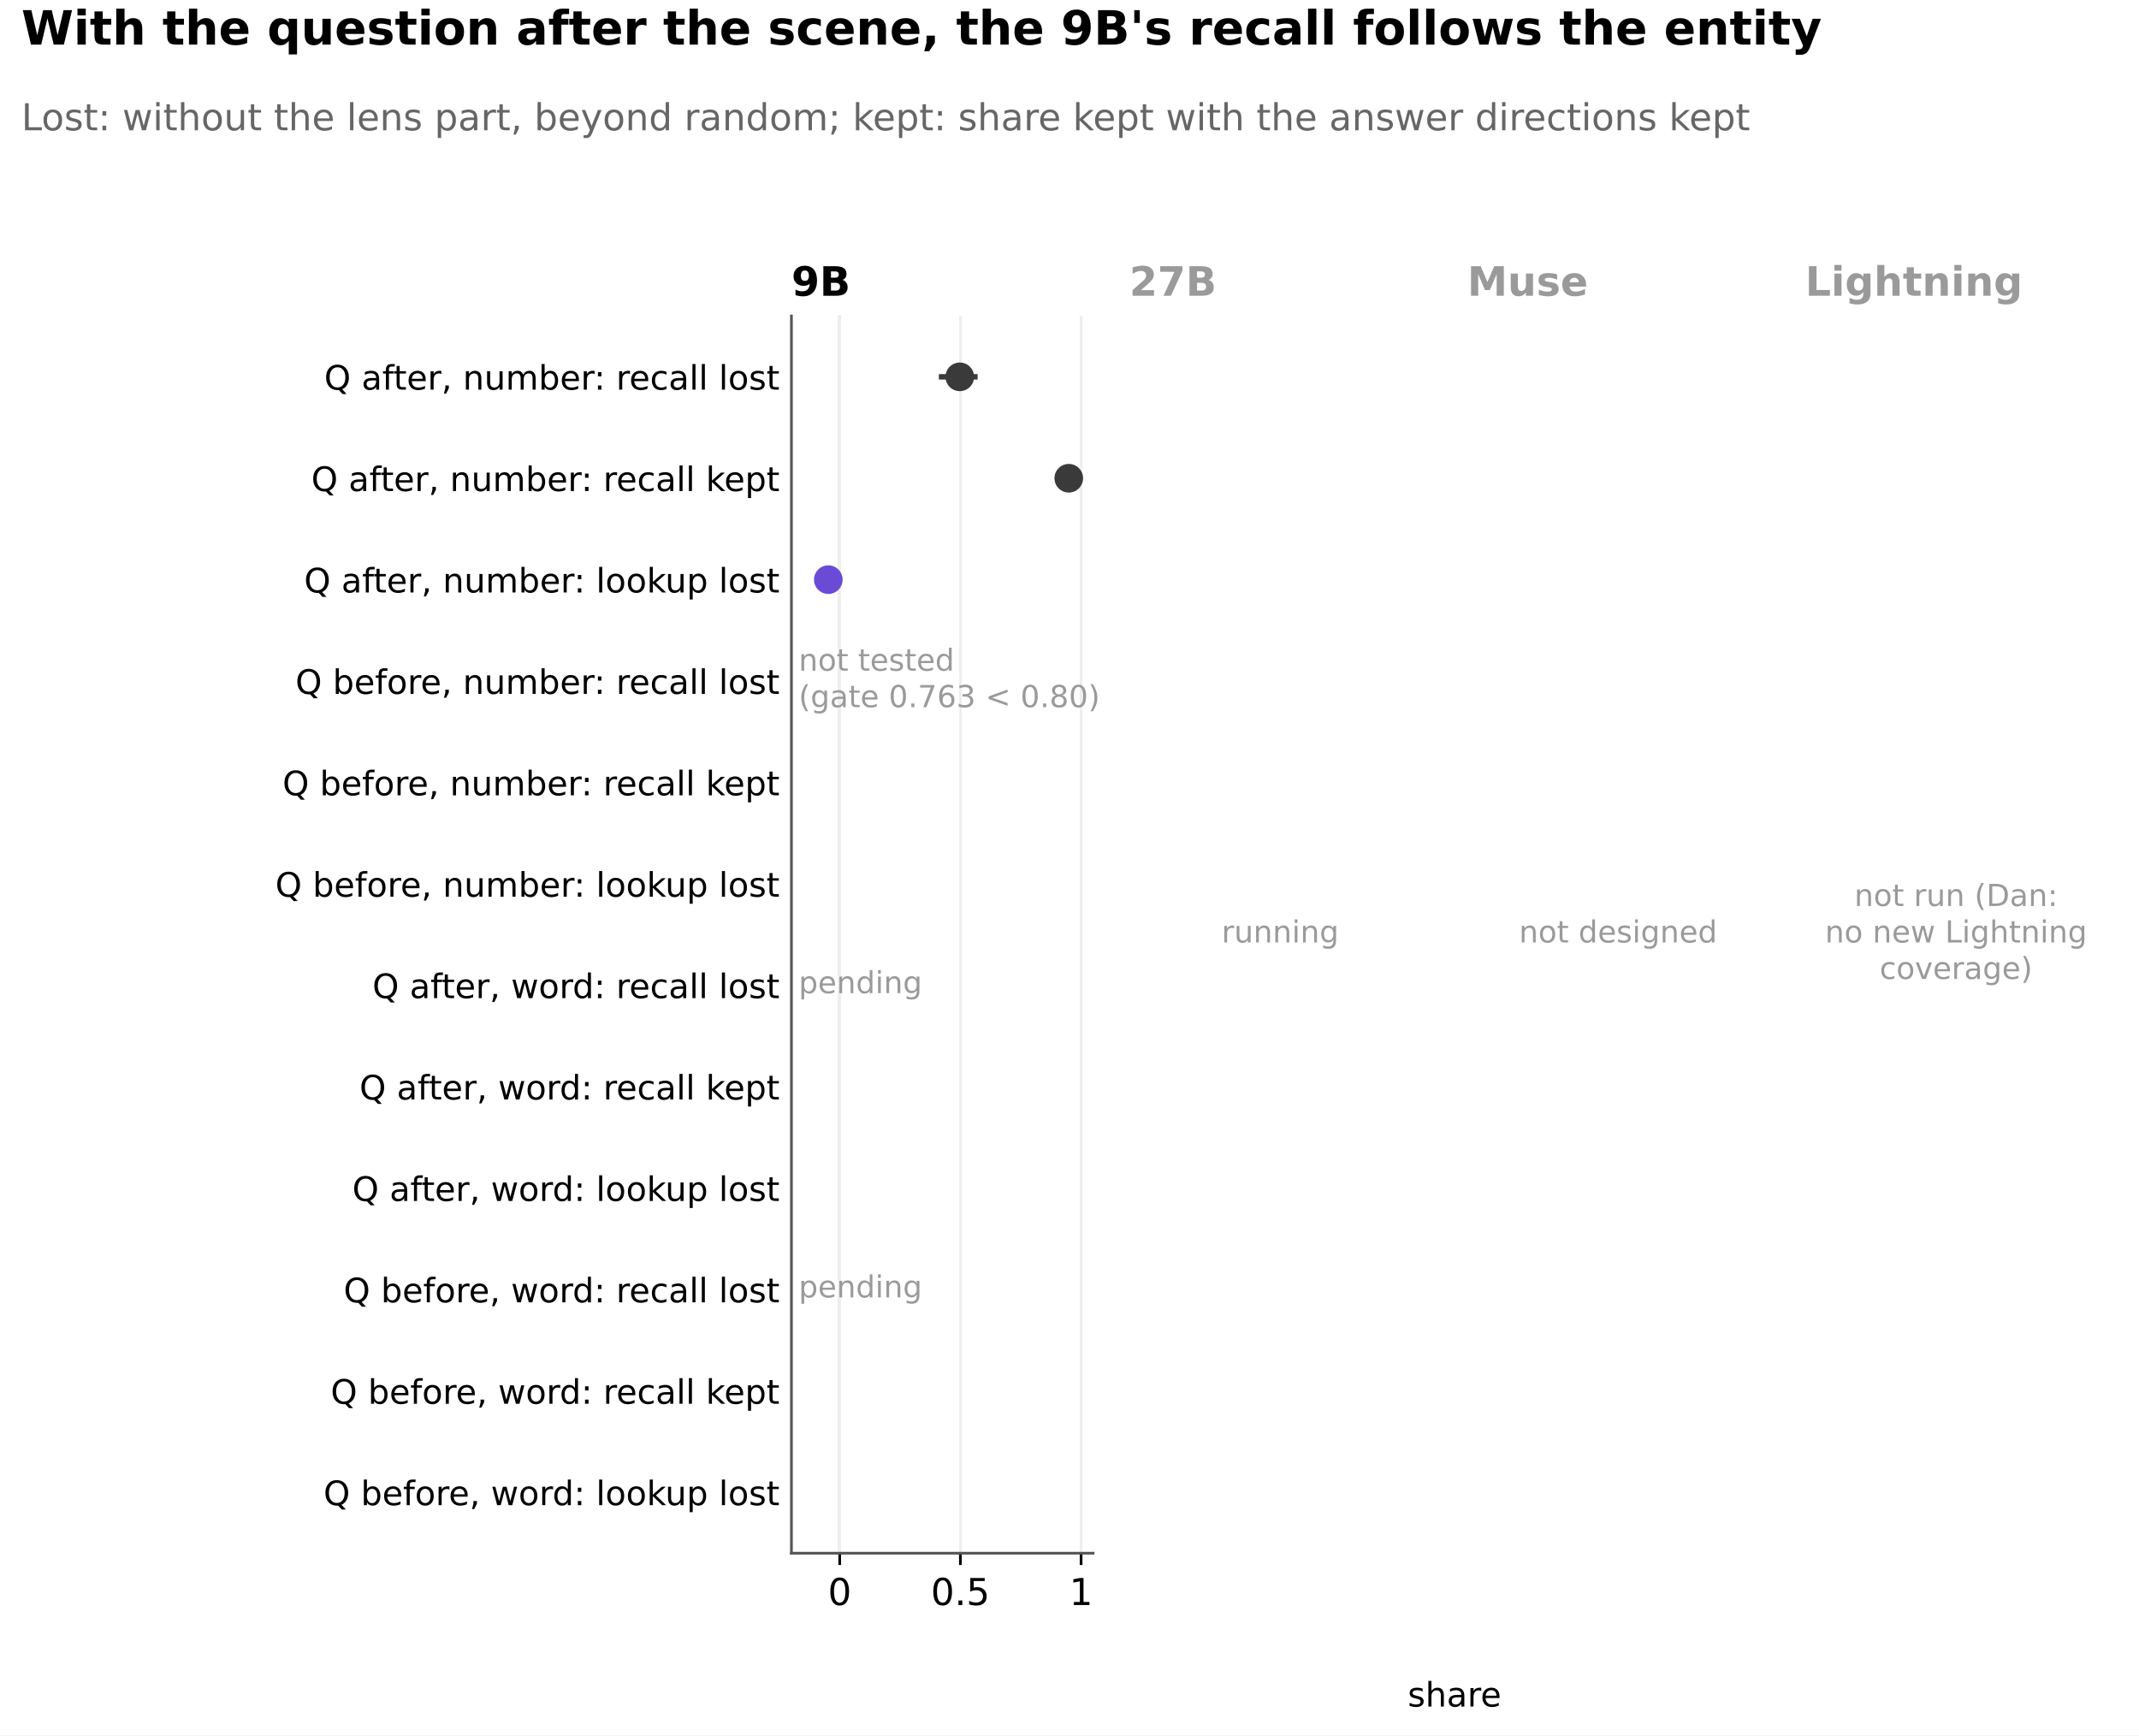
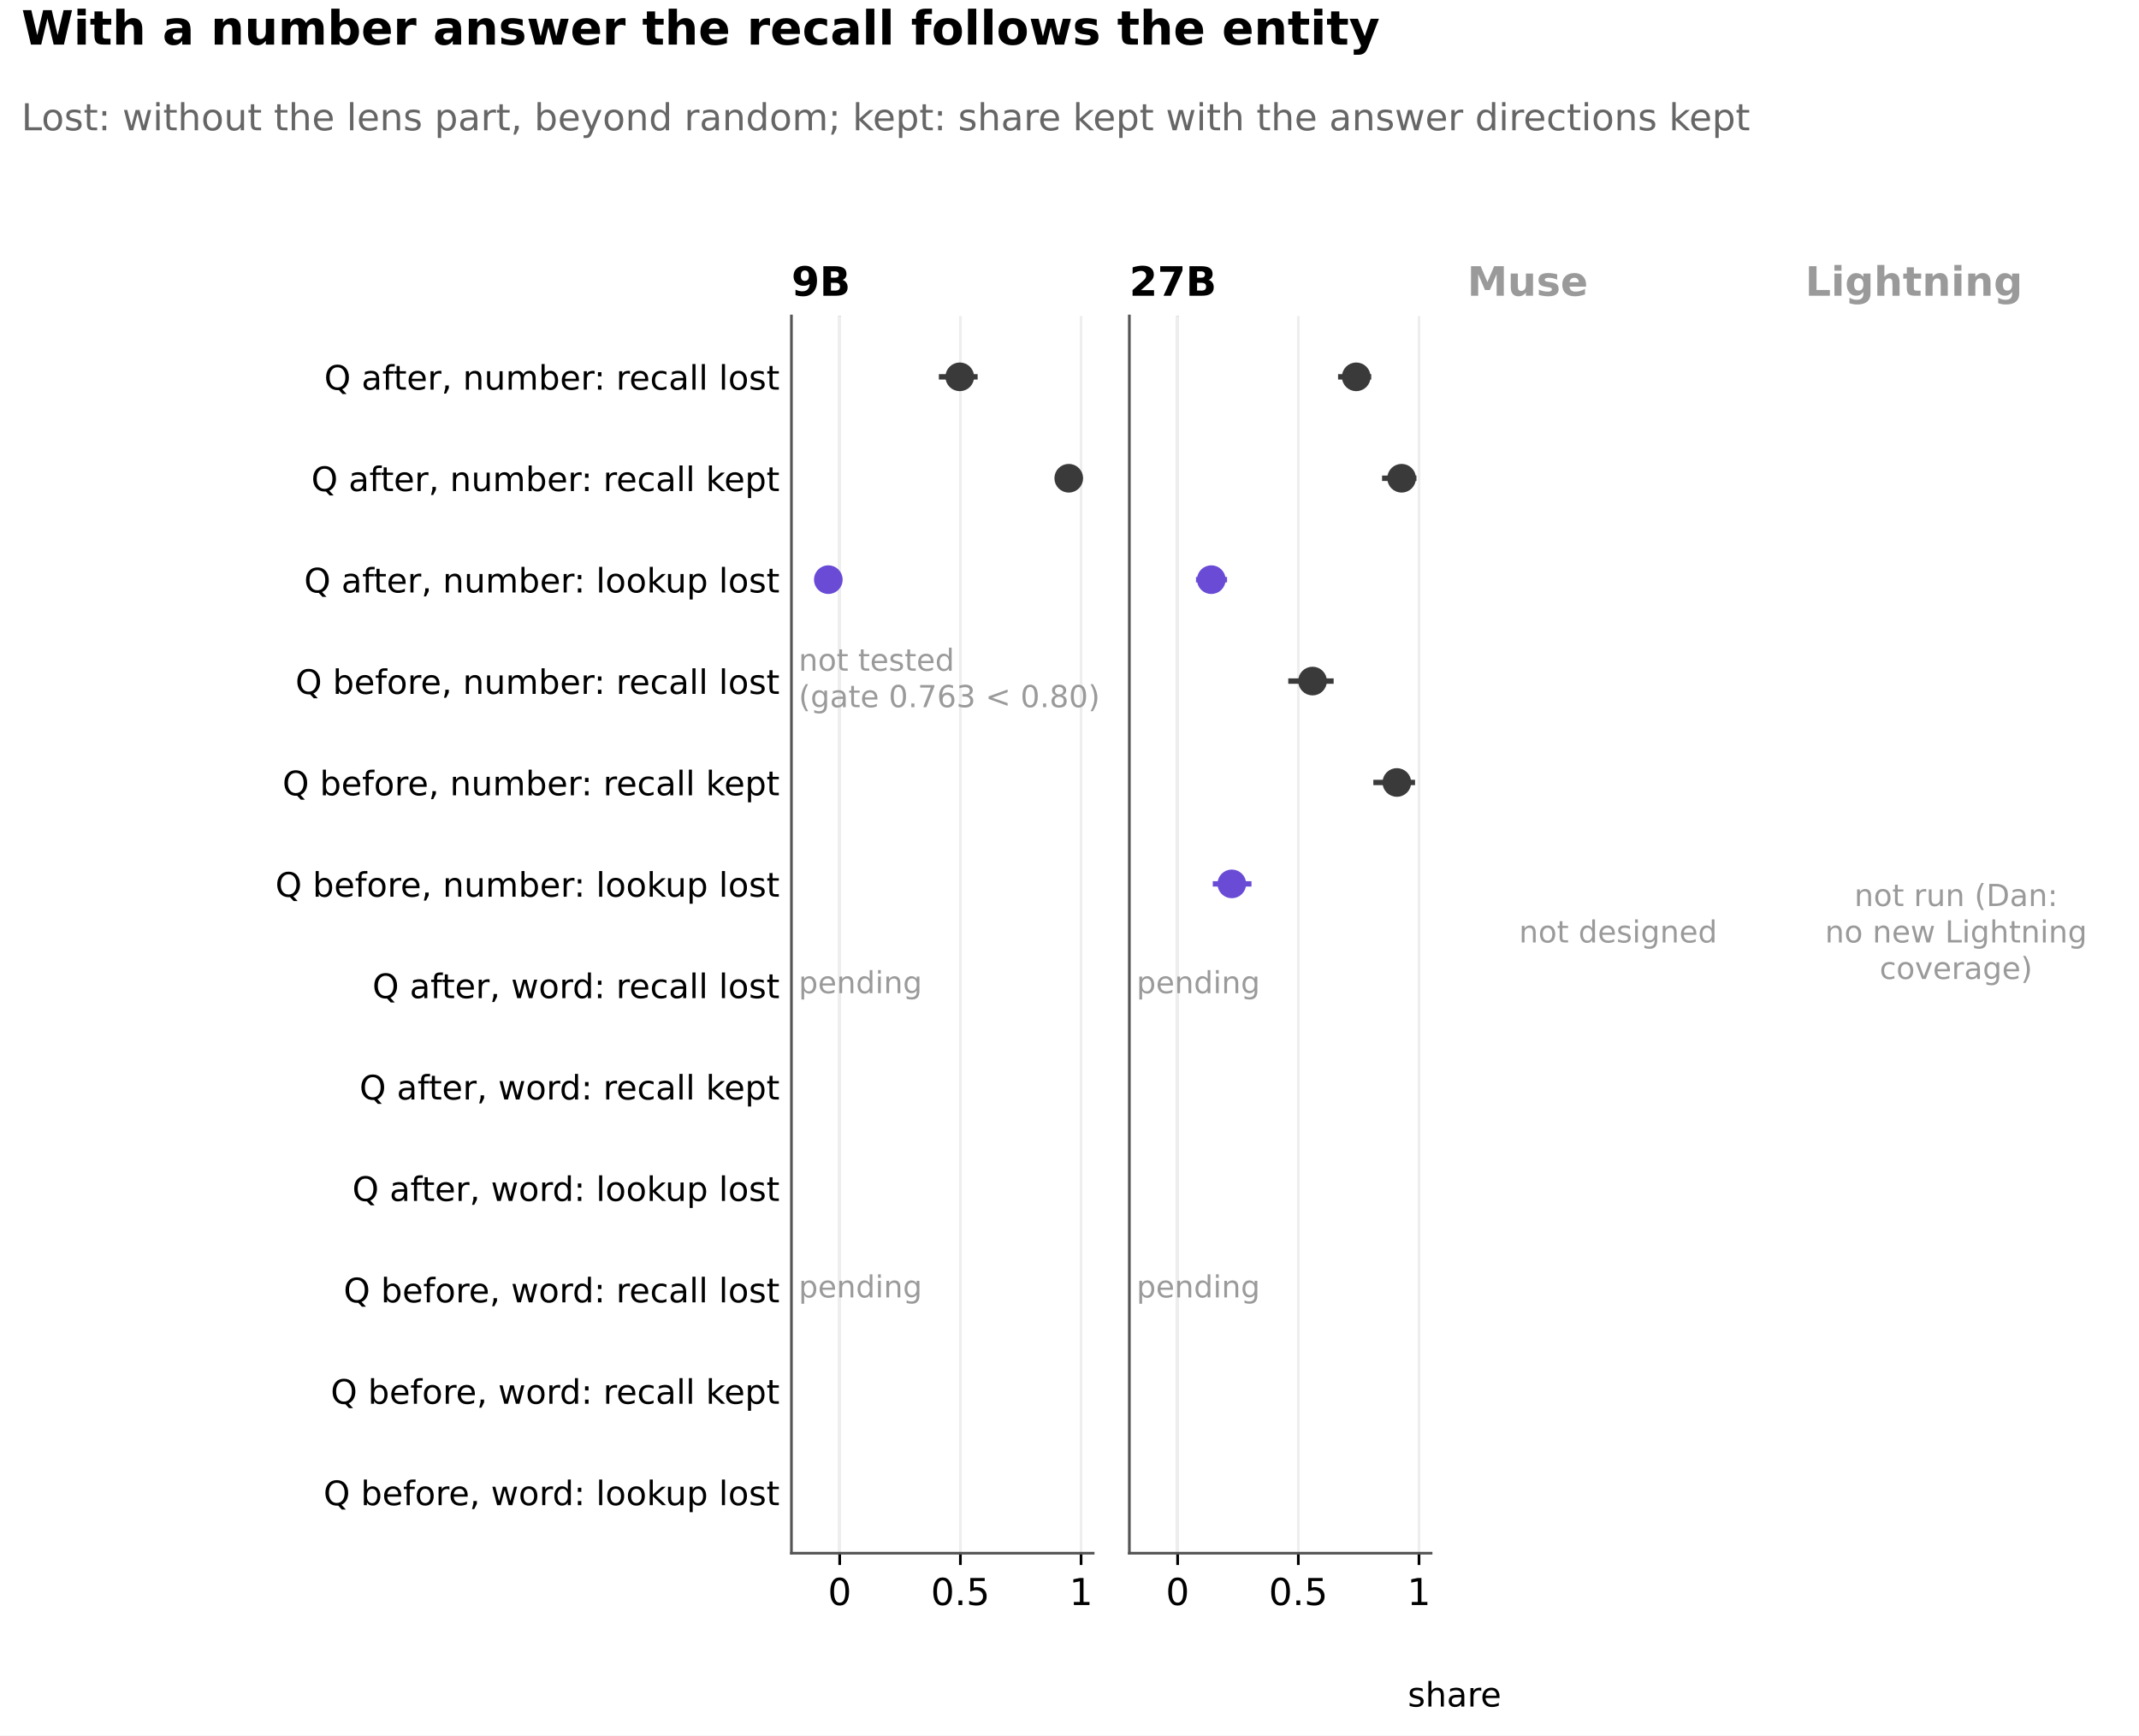
<svg xmlns="http://www.w3.org/2000/svg" xmlns:xlink="http://www.w3.org/1999/xlink" width="633.6pt" height="514.08pt" viewBox="0 0 633.6 514.08" version="1.1">
  <defs>
    <style type="text/css">*{stroke-linejoin: round; stroke-linecap: butt}</style>
  </defs>
  <g id="figure_1">
    <g id="patch_1">
      <path d="M 0 514.08  L 633.6 514.08  L 633.6 0  L 0 0  z " style="fill: #ffffff" />
    </g>
    <g id="axes_1">
      <g id="patch_2">
        <path d="M 234.432 460.08  L 323.804 460.08  L 323.804 93.6  L 234.432 93.6  z " style="fill: #ffffff" />
      </g>
      <g id="line2d_1">
-         <path d="M 248.732 460.08  L 248.732 93.6  " clip-path="url(#pa00c73e5ce)" style="fill: none; stroke: #999999; stroke-width: 0.8; stroke-linecap: square" />
+         <path d="M 248.732 460.08  L 248.732 93.6  " clip-path="url(#p4ed9a139c5)" style="fill: none; stroke: #999999; stroke-width: 0.8; stroke-linecap: square" />
      </g>
      <g id="matplotlib.axis_1">
        <g id="xtick_1">
          <g id="line2d_2">
-             <path d="M 248.732 460.08  L 248.732 93.6  " clip-path="url(#pa00c73e5ce)" style="fill: none; stroke: #eeeeee; stroke-width: 0.8; stroke-linecap: square" />
+             <path d="M 248.732 460.08  L 248.732 93.6  " clip-path="url(#p4ed9a139c5)" style="fill: none; stroke: #eeeeee; stroke-width: 0.8; stroke-linecap: square" />
          </g>
          <g id="line2d_3">
            <defs>
-               <path id="m78a3f6ecc1" d="M 0 0  L 0 3.5  " style="stroke: #000000; stroke-width: 0.8" />
+               <path id="m50a6591487" d="M 0 0  L 0 3.5  " style="stroke: #000000; stroke-width: 0.8" />
            </defs>
            <g>
-               <use xlink:href="#m78a3f6ecc1" x="248.732" y="460.08" style="stroke: #000000; stroke-width: 0.8" />
+               <use xlink:href="#m50a6591487" x="248.732" y="460.08" style="stroke: #000000; stroke-width: 0.8" />
            </g>
          </g>
          <g id="text_1">
            <text style="font-size: 11px; font-family: 'DejaVu Sans'; text-anchor: middle" x="248.732" y="475.437" transform="rotate(-0 248.7316 475.4374)">0</text>
          </g>
        </g>
        <g id="xtick_2">
          <g id="line2d_4">
-             <path d="M 284.481 460.08  L 284.481 93.6  " clip-path="url(#pa00c73e5ce)" style="fill: none; stroke: #eeeeee; stroke-width: 0.8; stroke-linecap: square" />
+             <path d="M 284.481 460.08  L 284.481 93.6  " clip-path="url(#p4ed9a139c5)" style="fill: none; stroke: #eeeeee; stroke-width: 0.8; stroke-linecap: square" />
          </g>
          <g id="line2d_5">
            <g>
-               <use xlink:href="#m78a3f6ecc1" x="284.481" y="460.08" style="stroke: #000000; stroke-width: 0.8" />
+               <use xlink:href="#m50a6591487" x="284.481" y="460.08" style="stroke: #000000; stroke-width: 0.8" />
            </g>
          </g>
          <g id="text_2">
            <text style="font-size: 11px; font-family: 'DejaVu Sans'; text-anchor: middle" x="284.481" y="475.437" transform="rotate(-0 284.4806 475.4374)">0.5</text>
          </g>
        </g>
        <g id="xtick_3">
          <g id="line2d_6">
-             <path d="M 320.23 460.08  L 320.23 93.6  " clip-path="url(#pa00c73e5ce)" style="fill: none; stroke: #eeeeee; stroke-width: 0.8; stroke-linecap: square" />
+             <path d="M 320.23 460.08  L 320.23 93.6  " clip-path="url(#p4ed9a139c5)" style="fill: none; stroke: #eeeeee; stroke-width: 0.8; stroke-linecap: square" />
          </g>
          <g id="line2d_7">
            <g>
-               <use xlink:href="#m78a3f6ecc1" x="320.23" y="460.08" style="stroke: #000000; stroke-width: 0.8" />
+               <use xlink:href="#m50a6591487" x="320.23" y="460.08" style="stroke: #000000; stroke-width: 0.8" />
            </g>
          </g>
          <g id="text_3">
            <text style="font-size: 11px; font-family: 'DejaVu Sans'; text-anchor: middle" x="320.23" y="475.437" transform="rotate(-0 320.2296 475.4374)">1</text>
          </g>
        </g>
      </g>
      <g id="matplotlib.axis_2">
        <g id="ytick_1">
          <g id="line2d_8" />
          <g id="text_4">
            <text style="font-size: 10px; font-family: 'DejaVu Sans'; text-anchor: end" x="230.932" y="115.423" transform="rotate(-0 230.932 115.4228)">Q after, number: recall lost</text>
          </g>
        </g>
        <g id="ytick_2">
          <g id="line2d_9" />
          <g id="text_5">
            <text style="font-size: 10px; font-family: 'DejaVu Sans'; text-anchor: end" x="230.932" y="145.462" transform="rotate(-0 230.932 145.4622)">Q after, number: recall kept</text>
          </g>
        </g>
        <g id="ytick_3">
          <g id="line2d_10" />
          <g id="text_6">
            <text style="font-size: 10px; font-family: 'DejaVu Sans'; text-anchor: end" x="230.932" y="175.502" transform="rotate(-0 230.932 175.5015)">Q after, number: lookup lost</text>
          </g>
        </g>
        <g id="ytick_4">
          <g id="line2d_11" />
          <g id="text_7">
            <text style="font-size: 10px; font-family: 'DejaVu Sans'; text-anchor: end" x="230.932" y="205.541" transform="rotate(-0 230.932 205.5409)">Q before, number: recall lost</text>
          </g>
        </g>
        <g id="ytick_5">
          <g id="line2d_12" />
          <g id="text_8">
            <text style="font-size: 10px; font-family: 'DejaVu Sans'; text-anchor: end" x="230.932" y="235.58" transform="rotate(-0 230.932 235.5802)">Q before, number: recall kept</text>
          </g>
        </g>
        <g id="ytick_6">
          <g id="line2d_13" />
          <g id="text_9">
            <text style="font-size: 10px; font-family: 'DejaVu Sans'; text-anchor: end" x="230.932" y="265.62" transform="rotate(-0 230.932 265.6195)">Q before, number: lookup lost</text>
          </g>
        </g>
        <g id="ytick_7">
          <g id="line2d_14" />
          <g id="text_10">
            <text style="font-size: 10px; font-family: 'DejaVu Sans'; text-anchor: end" x="230.932" y="295.659" transform="rotate(-0 230.932 295.6589)">Q after, word: recall lost</text>
          </g>
        </g>
        <g id="ytick_8">
          <g id="line2d_15" />
          <g id="text_11">
            <text style="font-size: 10px; font-family: 'DejaVu Sans'; text-anchor: end" x="230.932" y="325.698" transform="rotate(-0 230.932 325.6982)">Q after, word: recall kept</text>
          </g>
        </g>
        <g id="ytick_9">
          <g id="line2d_16" />
          <g id="text_12">
            <text style="font-size: 10px; font-family: 'DejaVu Sans'; text-anchor: end" x="230.932" y="355.738" transform="rotate(-0 230.932 355.7376)">Q after, word: lookup lost</text>
          </g>
        </g>
        <g id="ytick_10">
          <g id="line2d_17" />
          <g id="text_13">
            <text style="font-size: 10px; font-family: 'DejaVu Sans'; text-anchor: end" x="230.932" y="385.777" transform="rotate(-0 230.932 385.7769)">Q before, word: recall lost</text>
          </g>
        </g>
        <g id="ytick_11">
          <g id="line2d_18" />
          <g id="text_14">
            <text style="font-size: 10px; font-family: 'DejaVu Sans'; text-anchor: end" x="230.932" y="415.816" transform="rotate(-0 230.932 415.8163)">Q before, word: recall kept</text>
          </g>
        </g>
        <g id="ytick_12">
          <g id="line2d_19" />
          <g id="text_15">
            <text style="font-size: 10px; font-family: 'DejaVu Sans'; text-anchor: end" x="230.932" y="445.856" transform="rotate(-0 230.932 445.8556)">Q before, word: lookup lost</text>
          </g>
        </g>
      </g>
      <g id="line2d_20">
-         <path d="M 278.104 111.624  L 289.588 111.624  " clip-path="url(#pa00c73e5ce)" style="fill: none; stroke: #3a3a3a; stroke-width: 1.6" />
+         <path d="M 278.104 111.624  L 289.588 111.624  " clip-path="url(#p4ed9a139c5)" style="fill: none; stroke: #3a3a3a; stroke-width: 1.6" />
      </g>
      <g id="line2d_21">
-         <path d="M 313.31 141.663  L 319.492 141.663  " clip-path="url(#pa00c73e5ce)" style="fill: none; stroke: #3a3a3a; stroke-width: 1.6" />
+         <path d="M 313.31 141.663  L 319.492 141.663  " clip-path="url(#p4ed9a139c5)" style="fill: none; stroke: #3a3a3a; stroke-width: 1.6" />
      </g>
      <g id="line2d_22">
-         <path d="M 242.446 171.702  L 248.732 171.702  " clip-path="url(#pa00c73e5ce)" style="fill: none; stroke: #6a4bd6; stroke-width: 1.6" />
+         <path d="M 242.446 171.702  L 248.732 171.702  " clip-path="url(#p4ed9a139c5)" style="fill: none; stroke: #6a4bd6; stroke-width: 1.6" />
      </g>
      <g id="patch_3">
        <path d="M 234.432 460.08  L 234.432 93.6  " style="fill: none; stroke: #555555; stroke-width: 0.8; stroke-linejoin: miter; stroke-linecap: square" />
      </g>
      <g id="patch_4">
        <path d="M 234.432 460.08  L 323.804 460.08  " style="fill: none; stroke: #555555; stroke-width: 0.8; stroke-linejoin: miter; stroke-linecap: square" />
      </g>
      <g id="line2d_23">
        <defs>
-           <path id="m56d1b9dda9" d="M 0 3.5  C 0.928 3.5 1.819 3.131 2.475 2.475  C 3.131 1.819 3.5 0.928 3.5 0  C 3.5 -0.928 3.131 -1.819 2.475 -2.475  C 1.819 -3.131 0.928 -3.5 0 -3.5  C -0.928 -3.5 -1.819 -3.131 -2.475 -2.475  C -3.131 -1.819 -3.5 -0.928 -3.5 0  C -3.5 0.928 -3.131 1.819 -2.475 2.475  C -1.819 3.131 -0.928 3.5 0 3.5  z " style="stroke: #3a3a3a; stroke-width: 1.5" />
+           <path id="m7d5652fa42" d="M 0 3.5  C 0.928 3.5 1.819 3.131 2.475 2.475  C 3.131 1.819 3.5 0.928 3.5 0  C 3.5 -0.928 3.131 -1.819 2.475 -2.475  C 1.819 -3.131 0.928 -3.5 0 -3.5  C -0.928 -3.5 -1.819 -3.131 -2.475 -2.475  C -3.131 -1.819 -3.5 -0.928 -3.5 0  C -3.5 0.928 -3.131 1.819 -2.475 2.475  C -1.819 3.131 -0.928 3.5 0 3.5  z " style="stroke: #3a3a3a; stroke-width: 1.5" />
        </defs>
-         <g clip-path="url(#pa00c73e5ce)">
-           <use xlink:href="#m56d1b9dda9" x="284.299" y="111.624" style="fill: #3a3a3a; stroke: #3a3a3a; stroke-width: 1.5" />
+         <g clip-path="url(#p4ed9a139c5)">
+           <use xlink:href="#m7d5652fa42" x="284.299" y="111.624" style="fill: #3a3a3a; stroke: #3a3a3a; stroke-width: 1.5" />
        </g>
      </g>
      <g id="line2d_24">
-         <g clip-path="url(#pa00c73e5ce)">
-           <use xlink:href="#m56d1b9dda9" x="316.582" y="141.663" style="fill: #3a3a3a; stroke: #3a3a3a; stroke-width: 1.5" />
+         <g clip-path="url(#p4ed9a139c5)">
+           <use xlink:href="#m7d5652fa42" x="316.582" y="141.663" style="fill: #3a3a3a; stroke: #3a3a3a; stroke-width: 1.5" />
        </g>
      </g>
      <g id="line2d_25">
        <defs>
-           <path id="me08bf01926" d="M 0 3.5  C 0.928 3.5 1.819 3.131 2.475 2.475  C 3.131 1.819 3.5 0.928 3.5 0  C 3.5 -0.928 3.131 -1.819 2.475 -2.475  C 1.819 -3.131 0.928 -3.5 0 -3.5  C -0.928 -3.5 -1.819 -3.131 -2.475 -2.475  C -3.131 -1.819 -3.5 -0.928 -3.5 0  C -3.5 0.928 -3.131 1.819 -2.475 2.475  C -1.819 3.131 -0.928 3.5 0 3.5  z " style="stroke: #6a4bd6; stroke-width: 1.5" />
+           <path id="mc7e49727e5" d="M 0 3.5  C 0.928 3.5 1.819 3.131 2.475 2.475  C 3.131 1.819 3.5 0.928 3.5 0  C 3.5 -0.928 3.131 -1.819 2.475 -2.475  C 1.819 -3.131 0.928 -3.5 0 -3.5  C -0.928 -3.5 -1.819 -3.131 -2.475 -2.475  C -3.131 -1.819 -3.5 -0.928 -3.5 0  C -3.5 0.928 -3.131 1.819 -2.475 2.475  C -1.819 3.131 -0.928 3.5 0 3.5  z " style="stroke: #6a4bd6; stroke-width: 1.5" />
        </defs>
-         <g clip-path="url(#pa00c73e5ce)">
-           <use xlink:href="#me08bf01926" x="245.359" y="171.702" style="fill: #6a4bd6; stroke: #6a4bd6; stroke-width: 1.5" />
+         <g clip-path="url(#p4ed9a139c5)">
+           <use xlink:href="#mc7e49727e5" x="245.359" y="171.702" style="fill: #6a4bd6; stroke: #6a4bd6; stroke-width: 1.5" />
        </g>
      </g>
      <g id="text_16">
        <text style="font-size: 9px; font-family: 'DejaVu Sans'; fill: #9a9a9a" transform="translate(236.5769 198.679)">not tested</text>
        <text style="font-size: 9px; font-family: 'DejaVu Sans'; fill: #9a9a9a" transform="translate(236.5769 209.4808)">(gate 0.763 &lt; 0.80)</text>
      </g>
      <g id="text_17">
        <text style="font-size: 9px; font-family: 'DejaVu Sans'; text-anchor: start; fill: #9a9a9a" x="236.577" y="294.198" transform="rotate(-0 236.5769 294.1979)">pending</text>
      </g>
      <g id="text_18">
        <text style="font-size: 9px; font-family: 'DejaVu Sans'; text-anchor: start; fill: #9a9a9a" x="236.577" y="384.316" transform="rotate(-0 236.5769 384.3159)">pending</text>
      </g>
      <g id="text_19">
        <text style="font-weight: 700; font-size: 12px; font-family: 'DejaVu Sans'; text-anchor: start" x="234.432" y="87.6" transform="rotate(-0 234.432 87.6)">9B</text>
      </g>
    </g>
    <g id="axes_2">
      <g id="patch_5">
        <path d="M 334.529 460.08  L 423.902 460.08  L 423.902 93.6  L 334.529 93.6  z " style="fill: #ffffff" />
      </g>
-       <g id="matplotlib.axis_3" />
-       <g id="matplotlib.axis_4" />
-       <g id="text_20">
-         <text style="font-size: 9px; font-family: 'DejaVu Sans'; text-anchor: middle; fill: #9a9a9a" x="379.215" y="279.178" transform="rotate(-0 379.2154 279.1782)">running</text>
-       </g>
-       <g id="text_21">
-         <text style="font-weight: 700; font-size: 12px; font-family: 'DejaVu Sans'; text-anchor: start; fill: #9a9a9a" x="334.529" y="87.6" transform="rotate(-0 334.5292 87.6)">27B</text>
+       <g id="line2d_26">
+         <path d="M 348.829 460.08  L 348.829 93.6  " clip-path="url(#p4a90964087)" style="fill: none; stroke: #999999; stroke-width: 0.8; stroke-linecap: square" />
+       </g>
+       <g id="matplotlib.axis_3">
+         <g id="xtick_4">
+           <g id="line2d_27">
+             <path d="M 348.829 460.08  L 348.829 93.6  " clip-path="url(#p4a90964087)" style="fill: none; stroke: #eeeeee; stroke-width: 0.8; stroke-linecap: square" />
+           </g>
+           <g id="line2d_28">
+             <g>
+               <use xlink:href="#m50a6591487" x="348.829" y="460.08" style="stroke: #000000; stroke-width: 0.8" />
+             </g>
+           </g>
+           <g id="text_20">
+             <text style="font-size: 11px; font-family: 'DejaVu Sans'; text-anchor: middle" x="348.829" y="475.437" transform="rotate(-0 348.8288 475.4374)">0</text>
+           </g>
+         </g>
+         <g id="xtick_5">
+           <g id="line2d_29">
+             <path d="M 384.578 460.08  L 384.578 93.6  " clip-path="url(#p4a90964087)" style="fill: none; stroke: #eeeeee; stroke-width: 0.8; stroke-linecap: square" />
+           </g>
+           <g id="line2d_30">
+             <g>
+               <use xlink:href="#m50a6591487" x="384.578" y="460.08" style="stroke: #000000; stroke-width: 0.8" />
+             </g>
+           </g>
+           <g id="text_21">
+             <text style="font-size: 11px; font-family: 'DejaVu Sans'; text-anchor: middle" x="384.578" y="475.437" transform="rotate(-0 384.5778 475.4374)">0.5</text>
+           </g>
+         </g>
+         <g id="xtick_6">
+           <g id="line2d_31">
+             <path d="M 420.327 460.08  L 420.327 93.6  " clip-path="url(#p4a90964087)" style="fill: none; stroke: #eeeeee; stroke-width: 0.8; stroke-linecap: square" />
+           </g>
+           <g id="line2d_32">
+             <g>
+               <use xlink:href="#m50a6591487" x="420.327" y="460.08" style="stroke: #000000; stroke-width: 0.8" />
+             </g>
+           </g>
+           <g id="text_22">
+             <text style="font-size: 11px; font-family: 'DejaVu Sans'; text-anchor: middle" x="420.327" y="475.437" transform="rotate(-0 420.3268 475.4374)">1</text>
+           </g>
+         </g>
+       </g>
+       <g id="matplotlib.axis_4">
+         <g id="ytick_13">
+           <g id="line2d_33" />
+         </g>
+         <g id="ytick_14">
+           <g id="line2d_34" />
+         </g>
+         <g id="ytick_15">
+           <g id="line2d_35" />
+         </g>
+         <g id="ytick_16">
+           <g id="line2d_36" />
+         </g>
+         <g id="ytick_17">
+           <g id="line2d_37" />
+         </g>
+         <g id="ytick_18">
+           <g id="line2d_38" />
+         </g>
+         <g id="ytick_19">
+           <g id="line2d_39" />
+         </g>
+         <g id="ytick_20">
+           <g id="line2d_40" />
+         </g>
+         <g id="ytick_21">
+           <g id="line2d_41" />
+         </g>
+         <g id="ytick_22">
+           <g id="line2d_42" />
+         </g>
+         <g id="ytick_23">
+           <g id="line2d_43" />
+         </g>
+         <g id="ytick_24">
+           <g id="line2d_44" />
+         </g>
+       </g>
+       <g id="line2d_45">
+         <path d="M 396.351 111.624  L 406.18 111.624  " clip-path="url(#p4a90964087)" style="fill: none; stroke: #3a3a3a; stroke-width: 1.6" />
+       </g>
+       <g id="line2d_46">
+         <path d="M 409.383 141.663  L 419.574 141.663  " clip-path="url(#p4a90964087)" style="fill: none; stroke: #3a3a3a; stroke-width: 1.6" />
+       </g>
+       <g id="line2d_47">
+         <path d="M 354.269 171.702  L 363.473 171.702  " clip-path="url(#p4a90964087)" style="fill: none; stroke: #6a4bd6; stroke-width: 1.6" />
+       </g>
+       <g id="line2d_48">
+         <path d="M 381.599 201.742  L 395.041 201.742  " clip-path="url(#p4a90964087)" style="fill: none; stroke: #3a3a3a; stroke-width: 1.6" />
+       </g>
+       <g id="line2d_49">
+         <path d="M 406.8 231.781  L 419.155 231.781  " clip-path="url(#p4a90964087)" style="fill: none; stroke: #3a3a3a; stroke-width: 1.6" />
+       </g>
+       <g id="line2d_50">
+         <path d="M 359.241 261.82  L 370.705 261.82  " clip-path="url(#p4a90964087)" style="fill: none; stroke: #6a4bd6; stroke-width: 1.6" />
+       </g>
+       <g id="patch_6">
+         <path d="M 334.529 460.08  L 334.529 93.6  " style="fill: none; stroke: #555555; stroke-width: 0.8; stroke-linejoin: miter; stroke-linecap: square" />
+       </g>
+       <g id="patch_7">
+         <path d="M 334.529 460.08  L 423.902 460.08  " style="fill: none; stroke: #555555; stroke-width: 0.8; stroke-linejoin: miter; stroke-linecap: square" />
+       </g>
+       <g id="line2d_51">
+         <g clip-path="url(#p4a90964087)">
+           <use xlink:href="#m7d5652fa42" x="401.737" y="111.624" style="fill: #3a3a3a; stroke: #3a3a3a; stroke-width: 1.5" />
+         </g>
+       </g>
+       <g id="line2d_52">
+         <g clip-path="url(#p4a90964087)">
+           <use xlink:href="#m7d5652fa42" x="415.174" y="141.663" style="fill: #3a3a3a; stroke: #3a3a3a; stroke-width: 1.5" />
+         </g>
+       </g>
+       <g id="line2d_53">
+         <g clip-path="url(#p4a90964087)">
+           <use xlink:href="#mc7e49727e5" x="358.805" y="171.702" style="fill: #6a4bd6; stroke: #6a4bd6; stroke-width: 1.5" />
+         </g>
+       </g>
+       <g id="line2d_54">
+         <g clip-path="url(#p4a90964087)">
+           <use xlink:href="#m7d5652fa42" x="388.794" y="201.742" style="fill: #3a3a3a; stroke: #3a3a3a; stroke-width: 1.5" />
+         </g>
+       </g>
+       <g id="line2d_55">
+         <g clip-path="url(#p4a90964087)">
+           <use xlink:href="#m7d5652fa42" x="413.767" y="231.781" style="fill: #3a3a3a; stroke: #3a3a3a; stroke-width: 1.5" />
+         </g>
+       </g>
+       <g id="line2d_56">
+         <g clip-path="url(#p4a90964087)">
+           <use xlink:href="#mc7e49727e5" x="364.879" y="261.82" style="fill: #6a4bd6; stroke: #6a4bd6; stroke-width: 1.5" />
+         </g>
+       </g>
+       <g id="text_23">
+         <text style="font-size: 9px; font-family: 'DejaVu Sans'; text-anchor: start; fill: #9a9a9a" x="336.674" y="294.198" transform="rotate(-0 336.6741 294.1979)">pending</text>
+       </g>
+       <g id="text_24">
+         <text style="font-size: 9px; font-family: 'DejaVu Sans'; text-anchor: start; fill: #9a9a9a" x="336.674" y="384.316" transform="rotate(-0 336.6741 384.3159)">pending</text>
+       </g>
+       <g id="text_25">
+         <text style="font-weight: 700; font-size: 12px; font-family: 'DejaVu Sans'; text-anchor: start" x="334.529" y="87.6" transform="rotate(-0 334.5292 87.6)">27B</text>
      </g>
    </g>
    <g id="axes_3">
-       <g id="patch_6">
+       <g id="patch_8">
        <path d="M 434.626 460.08  L 523.999 460.08  L 523.999 93.6  L 434.626 93.6  z " style="fill: #ffffff" />
      </g>
      <g id="matplotlib.axis_5" />
      <g id="matplotlib.axis_6" />
-       <g id="text_22">
+       <g id="text_26">
        <text style="font-size: 9px; font-family: 'DejaVu Sans'; text-anchor: middle; fill: #9a9a9a" x="479.313" y="279.178" transform="rotate(-0 479.3126 279.1782)">not designed</text>
      </g>
-       <g id="text_23">
+       <g id="text_27">
        <text style="font-weight: 700; font-size: 12px; font-family: 'DejaVu Sans'; text-anchor: start; fill: #9a9a9a" x="434.626" y="87.6" transform="rotate(-0 434.6263 87.6)">Muse</text>
      </g>
    </g>
    <g id="axes_4">
-       <g id="patch_7">
+       <g id="patch_9">
        <path d="M 534.724 460.08  L 624.096 460.08  L 624.096 93.6  L 534.724 93.6  z " style="fill: #ffffff" />
      </g>
      <g id="matplotlib.axis_7" />
      <g id="matplotlib.axis_8" />
-       <g id="text_24">
+       <g id="text_28">
        <text style="font-size: 9px; font-family: 'DejaVu Sans'; fill: #9a9a9a" transform="translate(549.2802 268.3758)">not run (Dan:</text>
        <text style="font-size: 9px; font-family: 'DejaVu Sans'; fill: #9a9a9a" transform="translate(540.6022 279.1782)">no new Lightning</text>
        <text style="font-size: 9px; font-family: 'DejaVu Sans'; fill: #9a9a9a" transform="translate(556.7607 289.98)">coverage)</text>
      </g>
-       <g id="text_25">
+       <g id="text_29">
        <text style="font-weight: 700; font-size: 12px; font-family: 'DejaVu Sans'; text-anchor: start; fill: #9a9a9a" x="534.724" y="87.6" transform="rotate(-0 534.7235 87.6)">Lightning</text>
      </g>
    </g>
-     <g id="text_26">
-       <text style="font-weight: 700; font-size: 14px; font-family: 'DejaVu Sans'; text-anchor: start" x="6.336" y="13.208" transform="rotate(-0 6.336 13.20821)">With the question after the scene, the 9B's recall follows the entity</text>
-     </g>
-     <g id="text_27">
+     <g id="text_30">
+       <text style="font-weight: 700; font-size: 14px; font-family: 'DejaVu Sans'; text-anchor: start" x="6.336" y="13.208" transform="rotate(-0 6.336 13.20821)">With a number answer the recall follows the entity</text>
+     </g>
+     <g id="text_31">
      <text style="font-size: 11px; font-family: 'DejaVu Sans'; text-anchor: start; fill: #666666" x="6.336" y="38.598" transform="rotate(-0 6.336 38.59828)">Lost: without the lens part, beyond random; kept: share kept with the answer directions kept</text>
    </g>
-     <g id="text_28">
+     <g id="text_32">
      <text style="font-size: 10px; font-family: 'DejaVu Sans'; text-anchor: middle" x="430.848" y="505.509" transform="rotate(-0 430.848 505.5087)">share</text>
    </g>
  </g>
  <defs>
-     <clipPath id="pa00c73e5ce">
+     <clipPath id="p4ed9a139c5">
      <rect x="234.432" y="93.6" width="89.372" height="366.48" />
+     </clipPath>
+     <clipPath id="p4a90964087">
+       <rect x="334.529" y="93.6" width="89.372" height="366.48" />
    </clipPath>
  </defs>
</svg>
